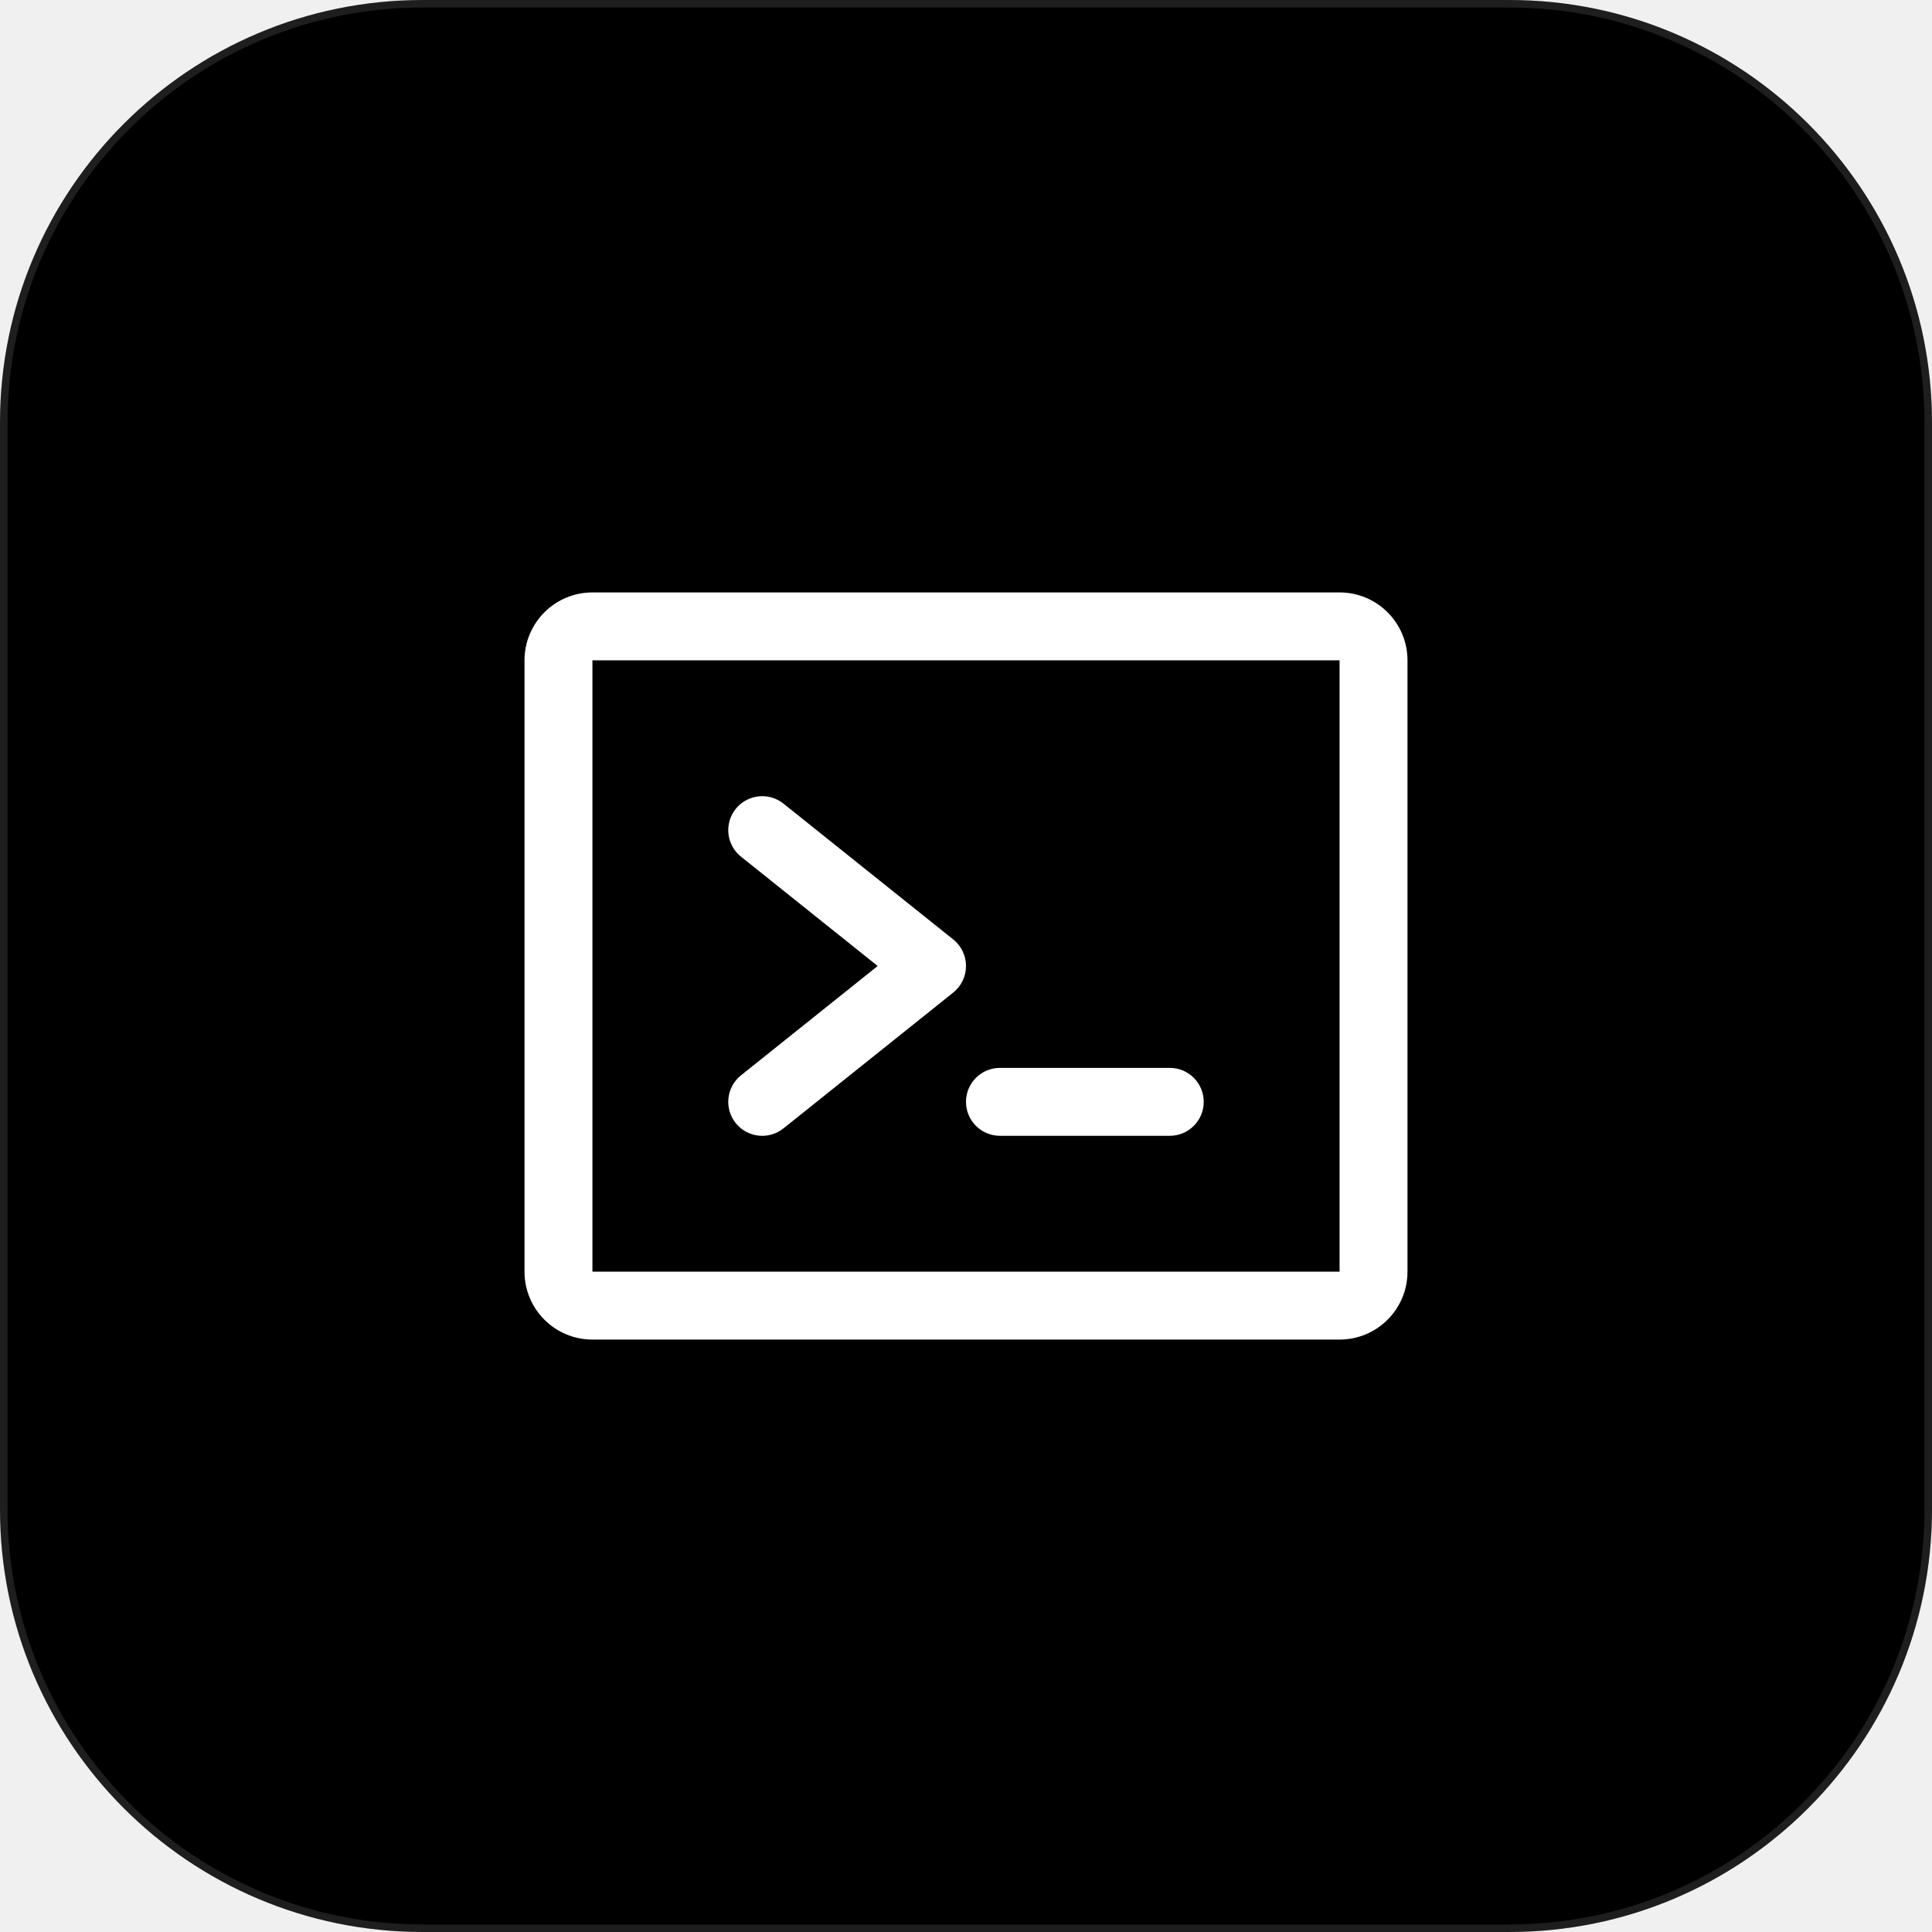
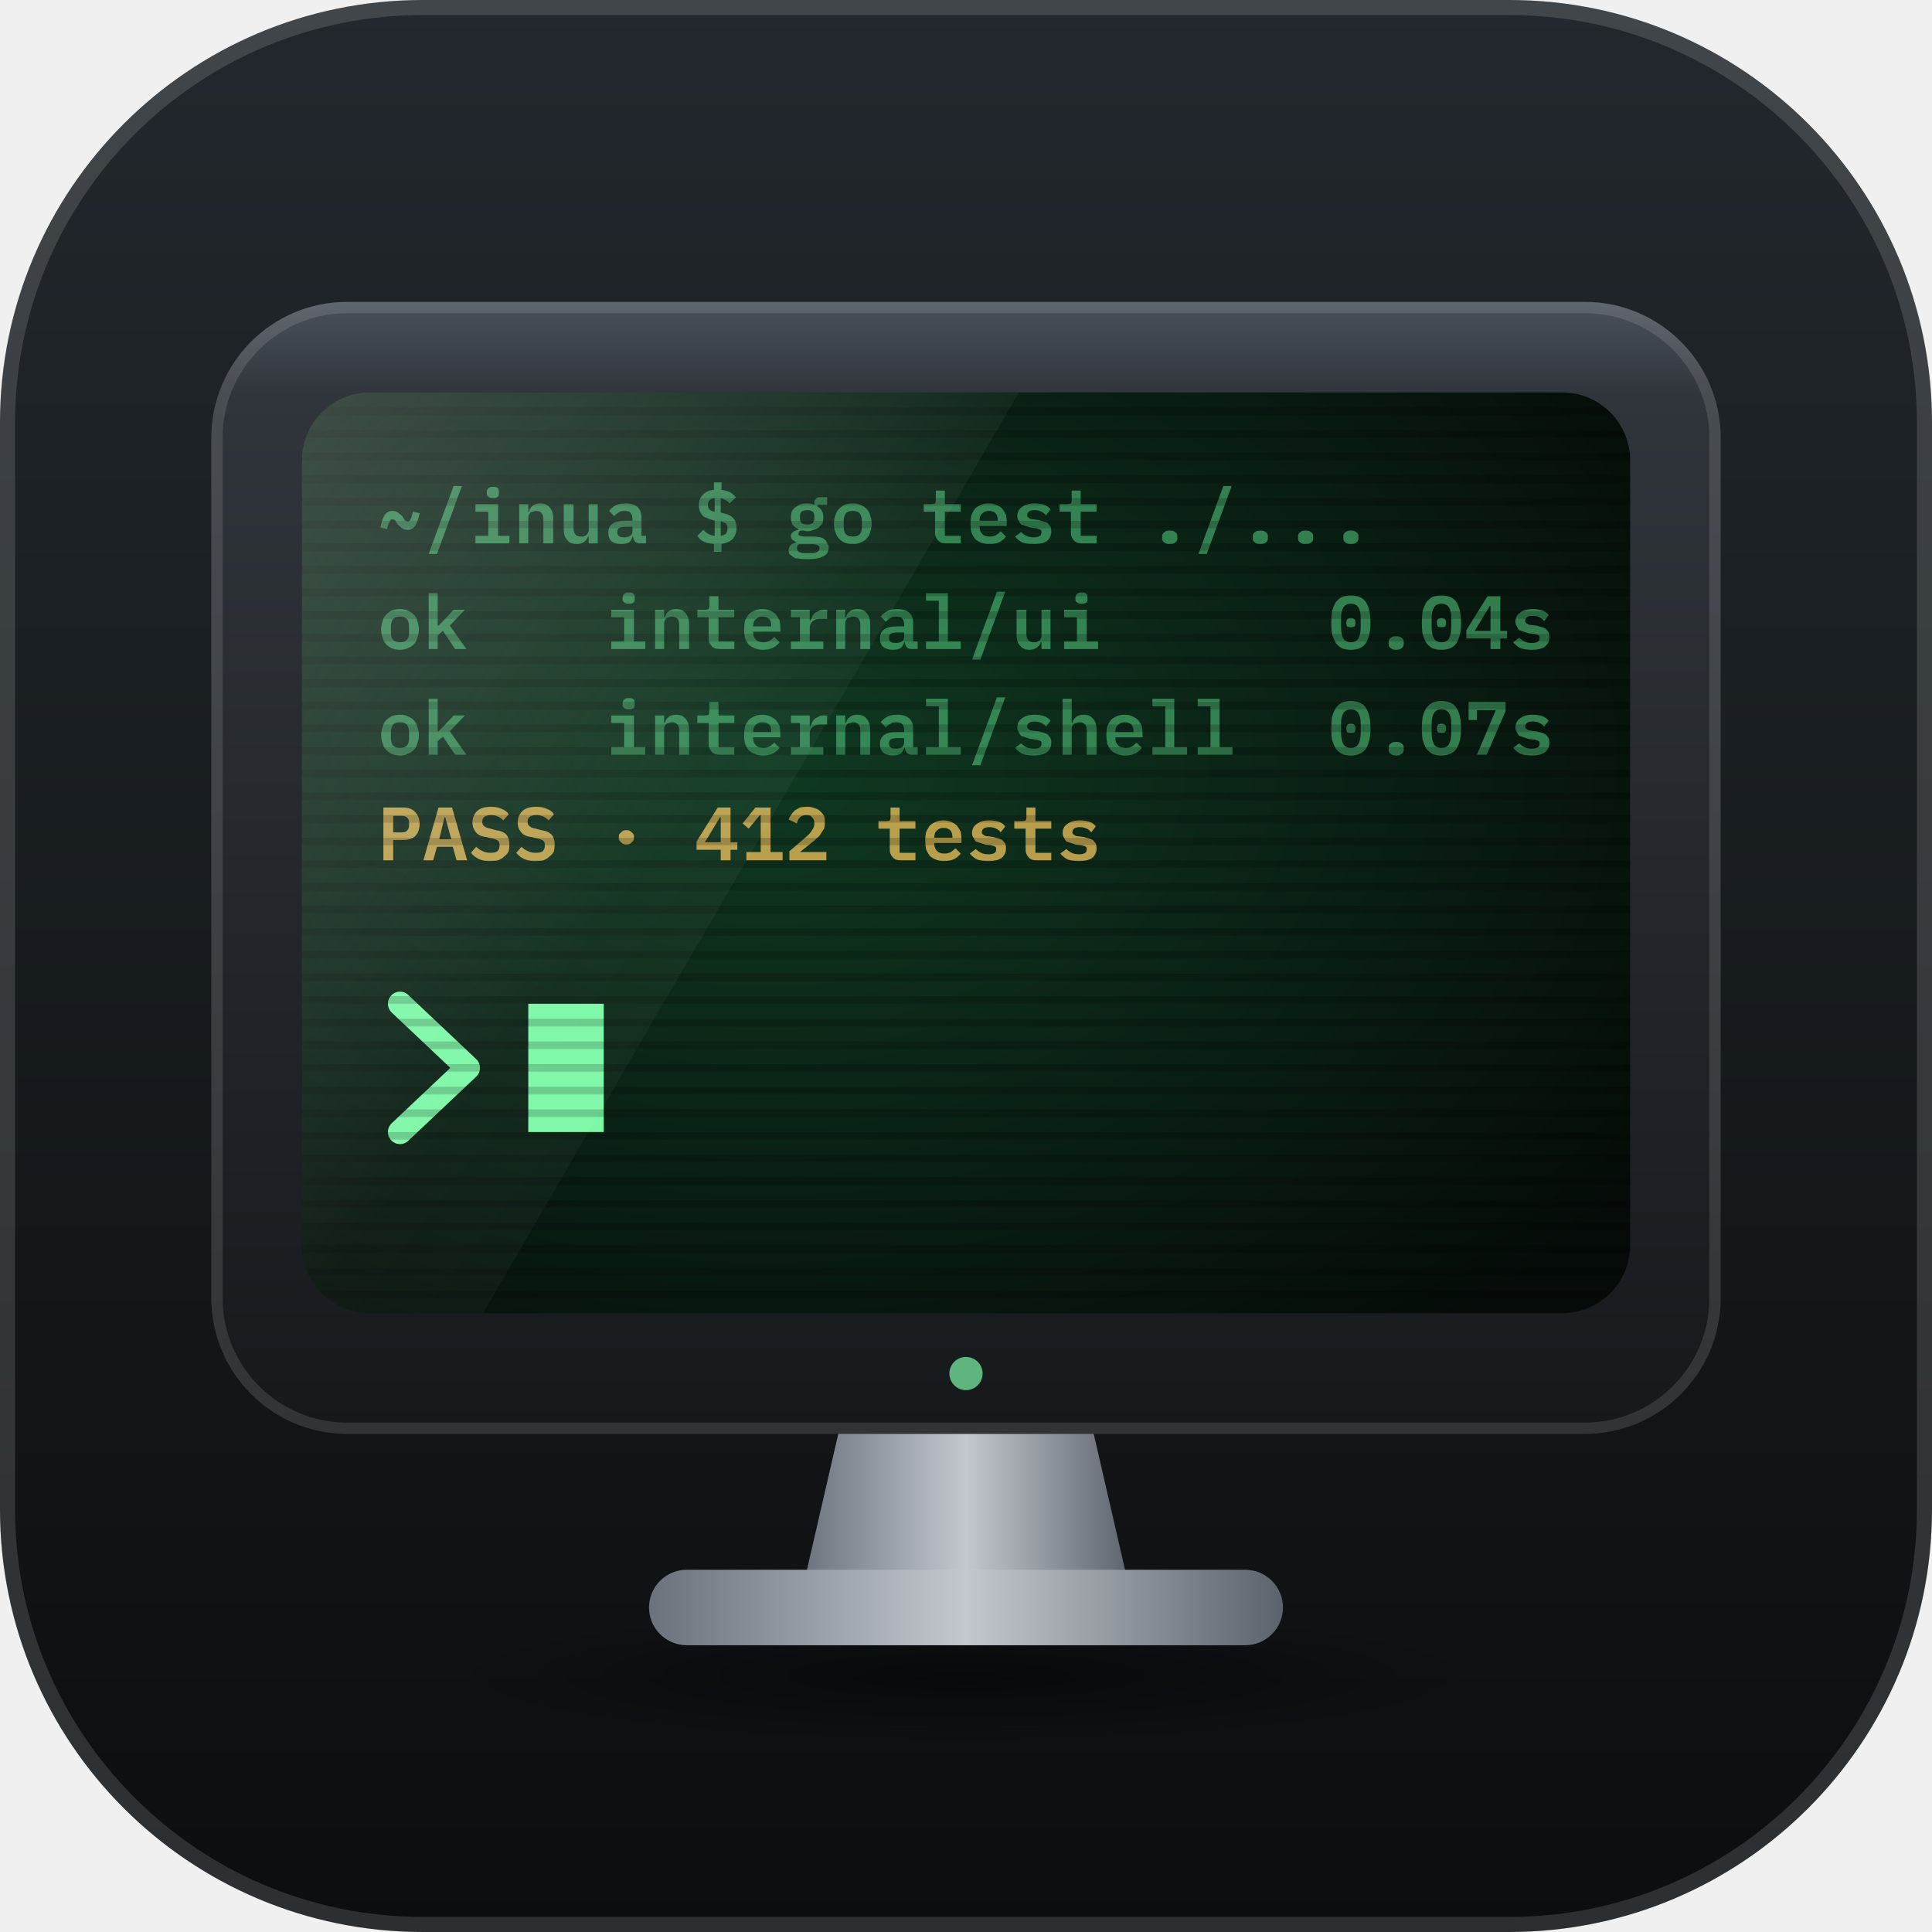
<svg xmlns="http://www.w3.org/2000/svg" viewBox="0 0 256 256">
-   <rect width="256" height="256" rx="56" fill="#000000" />
-   <rect x="0.5" y="0.5" width="255" height="255" rx="55.5" fill="none" stroke="#ffffff" stroke-opacity="0.12" />
-   <g transform="translate(56 56) scale(0.5625)" fill="#ffffff">
-     <path d="M128,128a8,8,0,0,1-3,6.25l-40,32a8,8,0,1,1-10-12.5L107.19,128,75,102.25a8,8,0,1,1,10-12.5l40,32A8,8,0,0,1,128,128Zm48,24H136a8,8,0,0,0,0,16h40a8,8,0,0,0,0-16Zm56-96V200a16,16,0,0,1-16,16H40a16,16,0,0,1-16-16V56A16,16,0,0,1,40,40H216A16,16,0,0,1,232,56ZM216,200V56H40V200H216Z" />
-   </g>
+   <defs>
+     <linearGradient id="term-l1" x1="0" y1="0" x2="0" y2="1">
+       <stop offset="0" stop-color="#22282D" />
+       <stop offset="1" stop-color="#0B0E10" />
+     </linearGradient>
+     <radialGradient id="term-r2" cx="0.5" cy="0.5" r="0.5">
+       <stop offset="0" stop-color="#000" stop-opacity="0.5" />
+       <stop offset="0.6" stop-color="#000" stop-opacity="0.18" />
+       <stop offset="1" stop-color="#000" stop-opacity="0" />
+     </radialGradient>
+     <linearGradient id="term-l3" x1="0" y1="0" x2="1" y2="0">
+       <stop offset="0" stop-color="#6B727B" />
+       <stop offset="0.5" stop-color="#C3C8CE" />
+       <stop offset="1" stop-color="#5D636B" />
+     </linearGradient>
+     <linearGradient id="term-l4" x1="0" y1="0" x2="1" y2="0">
+       <stop offset="0" stop-color="#6B727B" />
+       <stop offset="0.5" stop-color="#C3C8CE" />
+       <stop offset="1" stop-color="#5D636B" />
+     </linearGradient>
+     <linearGradient id="term-l5" x1="0" y1="0" x2="0" y2="1">
+       <stop offset="0" stop-color="#4A5058" />
+       <stop offset="0.08" stop-color="#30353B" />
+       <stop offset="1" stop-color="#16191C" />
+     </linearGradient>
+     <radialGradient id="term-r6" cx="0.35" cy="0.4" r="0.8">
+       <stop offset="0" stop-color="#103A22" />
+       <stop offset="1" stop-color="#050B08" />
+     </radialGradient>
+     <pattern id="term-p7" width="4" height="3" patternUnits="userSpaceOnUse">
+       <rect width="4" height="1" fill="#000" opacity=".35" />
+     </pattern>
+     <linearGradient id="term-l8" x1="0" y1="0" x2="1" y2="1">
+       <stop offset="0" stop-color="#fff" stop-opacity="0.22" />
+       <stop offset="0.5" stop-color="#fff" stop-opacity="0.04" />
+       <stop offset="1" stop-color="#fff" stop-opacity="0" />
+     </linearGradient>
+   </defs>
+   <rect x="0" y="0" width="256" height="256" rx="56" fill="url(#term-l1)" />
+   <ellipse cx="128" cy="222" rx="70" ry="9" fill="url(#term-r2)" />
+   <path d="M112 186h32l6 26h-44z" fill="url(#term-l3)" />
+   <rect x="86" y="208" width="84" height="10" rx="5" fill="url(#term-l4)" />
+   <rect x="28" y="40" width="200" height="150" rx="18" fill="url(#term-l5)" />
+   <rect x="28.75" y="40.75" width="198.5" height="148.5" rx="17.25" fill="none" stroke="#fff" stroke-opacity="0.12" stroke-width="1.5" />
+   <rect x="40" y="52" width="176" height="122" rx="9" fill="url(#term-r6)" />
+   <path d="m54 70.2q-.4 0-.7-.2-.3-.2-.6-.5-.2-.3-.3-.5-.2-.2-.4-.2-.3 0-.4 .4-.2 .3-.3 .9l-.9-.2q.2-1.1 .6-1.7 .4-.5 1-.5 .4 0 .7 .2 .3 .2 .6 .5 .2 .3 .3 .5 .2 .2 .4 .2 .3 0 .4-.3 .2-.4 .3-1l.9 .2q-.2 1.1-.6 1.7-.4 .5-1 .5zm2.8 3.2l3.3-9 1.1 0-3.3 9zm8.5-7.4q-.4 0-.6-.2-.2-.1-.2-.4l0-.2q0-.3 .2-.5 .2-.2 .6-.2 .5 0 .7 .2 .1 .2 .1 .5l0 .2q0 .3-.1 .4-.2 .2-.7 .2zm-2.3 5l1.7 0 0-3.2-1.7 0 0-1 3 0 0 4.2 1.5 0 0 1-4.5 0zm5.8 1l0-5.2 1.2 0 0 1 .1 0q.1-.5 .5-.8 .4-.3 1-.3 .8 0 1.2 .5 .5 .5 .5 1.5l0 3.3-1.3 0 0-3.2q0-1.1-1-1.1-.2 0-.3 .1-.2 0-.4 .1-.1 .1-.2 .3-.1 .1-.1 .4l0 3.4zm9.2-.9l-.1 0q-.1 .4-.5 .7-.4 .3-1 .3-.8 0-1.2-.5-.5-.5-.5-1.4l0-3.4 1.3 0 0 3.2q0 1.1 1 1.1 .1 0 .3 0 .2-.1 .4-.2 .1-.1 .2-.3 .1-.1 .1-.3l0-3.5 1.2 0 0 5.2-1.2 0zm6.9 .9q-.5 0-.7-.2-.3-.3-.3-.7l-.1 0q-.1 .5-.5 .8-.4 .2-1 .2-.8 0-1.3-.4-.4-.4-.4-1.1 0-1.6 2.2-1.6l1 0 0-.3q0-.5-.3-.8-.2-.2-.8-.2-.5 0-.7 .2-.4 .2-.6 .5l-.7-.7q.3-.4 .8-.7 .5-.3 1.4-.3 1 0 1.6 .5 .5 .5 .5 1.4l0 2.4 .6 0 0 1zm-2.2-.8q.5 0 .8-.2 .3-.2 .3-.6l0-.6-.9 0q-1.1 0-1.1 .6l0 .2q0 .3 .3 .5 .2 .1 .6 .1zm11.9 .9q-.8-.1-1.3-.3-.6-.3-.9-.8l.8-.8q.6 .7 1.5 .8l0-2-.3-.1q-.4-.1-.8-.3-.4-.1-.6-.4-.2-.3-.3-.6-.1-.3-.1-.7 0-.8 .5-1.3 .5-.6 1.5-.7l0-1 1 0 0 1q.6 .1 1.1 .3 .5 .3 .8 .7l-.8 .8q-.5-.5-1.2-.7l0 1.9 .3 .1q1 .2 1.4 .7 .4 .5 .4 1.2 0 .9-.5 1.5-.5 .5-1.5 .7l0 1-1 0zm-.8-5.2q0 .4 .2 .6 .2 .2 .7 .3l0-1.8q-.9 .1-.9 .9zm2.6 3.1q0-.4-.2-.6-.2-.2-.7-.3l0 1.9q.5-.1 .7-.3 .2-.3 .2-.7zm13.4 2.5q0 .9-.7 1.2-.7 .4-2.1 .4-.7 0-1.2-.1-.5 0-.7-.2-.3-.2-.5-.4-.1-.2-.1-.5 0-.4 .3-.7 .2-.2 .7-.3l0-.1q-.3-.1-.5-.3-.2-.1-.2-.5 0-.3 .3-.5 .2-.2 .7-.3l0-.1q-.5-.2-.8-.6-.2-.4-.2-1 0-.4 .1-.7 .2-.4 .5-.6 .3-.2 .7-.4 .4-.1 .9-.1 .5 0 .9 .2l0-.3q0-.3 .2-.5 .2-.2 .5-.2l1 0 0 1-1.3 0 0 .2q.4 .2 .6 .6 .2 .3 .2 .8 0 .5-.1 .8-.2 .3-.5 .6-.3 .2-.7 .3-.4 .2-.8 .2-.2 0-.4-.1-.2 0-.4 0-.1 0-.3 .1-.1 .2-.1 .3 0 .3 .2 .3 .3 .1 .6 .1l1.2 0q.5 0 .9 .1 .4 .1 .6 .3 .2 .2 .3 .5 .2 .2 .2 .5zm-1.2 .1q0-.2-.2-.3-.2-.2-.7-.2l-1.8 0q-.3 .2-.3 .5 0 .3 .2 .5 .3 .2 .8 .2l.8 0q1.2 0 1.2-.7zm-1.6-3.1q.4 0 .7-.2 .2-.3 .2-.6l0-.3q0-.4-.2-.6-.3-.2-.7-.2-.5 0-.8 .2-.2 .2-.2 .6l0 .3q0 .3 .2 .6 .3 .2 .8 .2zm6 2.6q-.6 0-1.1-.2-.4-.2-.7-.5-.4-.4-.5-.9-.2-.5-.2-1.1 0-.6 .2-1.1 .1-.5 .5-.9 .3-.3 .7-.5 .5-.2 1.1-.2 .6 0 1 .2 .5 .2 .8 .5 .4 .4 .5 .9 .2 .5 .2 1.1 0 .6-.2 1.1-.1 .5-.5 .9-.3 .3-.8 .5-.4 .2-1 .2zm0-1q.6 0 .9-.3 .3-.3 .3-1l0-.8q0-.6-.3-1-.3-.3-.9-.3-.6 0-.9 .3-.3 .4-.3 1l0 .8q0 .7 .3 1 .3 .3 .9 .3zm12.4 .9q-.8 0-1.1-.4-.4-.4-.4-1l0-2.8-1.5 0 0-1 1 0q.3 0 .5-.1 .1-.1 .1-.4l0-1.3 1.2 0 0 1.8 2.1 0 0 1-2.1 0 0 3.2 2.1 0 0 1zm5.7 .1q-.6 0-1.1-.2-.5-.2-.8-.5-.3-.4-.5-.9-.1-.5-.1-1.1 0-.6 .1-1.1 .2-.5 .5-.9 .3-.3 .8-.5 .4-.2 1-.2 .6 0 1 .2 .5 .2 .8 .5 .3 .4 .5 .8 .1 .5 .1 1.1l0 .4-3.6 0 0 .2q0 .5 .4 .9 .3 .3 1 .3 .4 0 .8-.2 .3-.2 .6-.5l.7 .7q-.3 .4-.8 .7-.6 .3-1.4 .3zm-.1-4.4q-.5 0-.8 .3-.4 .3-.4 .9l0 .1 2.4 0 0-.1q0-.6-.3-.9-.3-.3-.9-.3zm6 4.4q-.9 0-1.5-.2-.6-.3-1-.8l.8-.6q.3 .3 .7 .5 .4 .2 1 .2 .5 0 .8-.2 .2-.1 .2-.5 0-.2-.1-.3-.2-.1-.6-.2l-.8-.1q-.3-.1-.6-.2-.3-.1-.6-.2-.2-.2-.3-.5-.2-.2-.2-.6 0-.8 .6-1.2 .6-.5 1.7-.5 .7 0 1.3 .2 .5 .2 .8 .6l-.6 .8q-.2-.3-.6-.5-.4-.2-.9-.2-1 0-1 .7 0 .2 .2 .3 .2 .2 .5 .2l.8 .1q.4 .1 .7 .2 .3 .1 .5 .2 .2 .2 .4 .5 .1 .2 .1 .6 0 .8-.6 1.3-.6 .4-1.7 .4zm6.4-.1q-.8 0-1.1-.4-.4-.4-.4-1l0-2.8-1.5 0 0-1 1 0q.3 0 .5-.1 .1-.1 .1-.4l0-1.3 1.2 0 0 1.8 2.1 0 0 1-2.1 0 0 3.2 2.1 0 0 1zm11.6 .1q-.5 0-.7-.2-.3-.2-.3-.5l0-.4q0-.3 .3-.5 .2-.2 .7-.2 .5 0 .7 .2 .3 .2 .3 .5l0 .4q0 .3-.3 .5-.2 .2-.7 .2zm3.8 1.3l3.3-9 1.1 0-3.3 9zm8.2-1.3q-.5 0-.7-.2-.3-.2-.3-.5l0-.4q0-.3 .3-.5 .2-.2 .7-.2 .5 0 .7 .2 .3 .2 .3 .5l0 .4q0 .3-.3 .5-.2 .2-.7 .2zm6 0q-.5 0-.7-.2-.3-.2-.3-.5l0-.4q0-.3 .3-.5 .2-.2 .7-.2 .5 0 .7 .2 .3 .2 .3 .5l0 .4q0 .3-.3 .5-.2 .2-.7 .2zm6 0q-.5 0-.7-.2-.3-.2-.3-.5l0-.4q0-.3 .3-.5 .2-.2 .7-.2 .5 0 .7 .2 .3 .2 .3 .5l0 .4q0 .3-.3 .5-.2 .2-.7 .2z" fill="#4FBF78" opacity="0.6" />
+   <path d="m53 86.1q-.6 0-1.1-.2-.4-.2-.7-.5-.4-.4-.5-.9-.2-.5-.2-1.1 0-.6 .2-1.1 .1-.5 .5-.9 .3-.3 .7-.5 .5-.2 1.1-.2 .6 0 1 .2 .5 .2 .8 .5 .4 .4 .5 .9 .2 .5 .2 1.1 0 .6-.2 1.1-.1 .5-.5 .9-.3 .3-.8 .5-.4 .2-1 .2zm0-1q.6 0 .9-.3 .3-.3 .3-1l0-.8q0-.6-.3-1-.3-.3-.9-.3-.6 0-.9 .3-.3 .4-.3 1l0 .8q0 .7 .3 1 .3 .3 .9 .3zm3.8-6.5l1.2 0 0 4.3 .1 0 .8-.8 1.2-1.3 1.5 0-2 2.1 2.2 3.1-1.5 0-1.6-2.4-.7 .6 0 1.8-1.2 0zm26.5 1.4q-.4 0-.6-.2-.2-.1-.2-.4l0-.2q0-.3 .2-.5 .2-.2 .6-.2 .5 0 .7 .2 .1 .2 .1 .5l0 .2q0 .3-.1 .4-.2 .2-.7 .2zm-2.3 5l1.7 0 0-3.2-1.7 0 0-1 3 0 0 4.2 1.5 0 0 1-4.5 0zm5.8 1l0-5.2 1.2 0 0 1 .1 0q.1-.5 .5-.8 .4-.3 1-.3 .8 0 1.2 .5 .5 .5 .5 1.5l0 3.3-1.3 0 0-3.2q0-1.1-1-1.1-.2 0-.3 .1-.2 0-.4 .1-.1 .1-.2 .3-.1 .1-.1 .4l0 3.4zm8.6 0q-.8 0-1.1-.4-.4-.4-.4-1l0-2.8-1.5 0 0-1 1 0q.3 0 .5-.1 .1-.1 .1-.4l0-1.3 1.2 0 0 1.8 2.1 0 0 1-2.1 0 0 3.2 2.1 0 0 1zm5.7 .1q-.6 0-1.1-.2-.5-.2-.8-.5-.3-.4-.5-.9-.1-.5-.1-1.1 0-.6 .1-1.1 .2-.5 .5-.9 .3-.3 .8-.5 .4-.2 1-.2 .6 0 1 .2 .5 .2 .8 .5 .3 .4 .5 .8 .1 .5 .1 1.1l0 .4-3.6 0 0 .2q0 .5 .4 .9 .3 .3 1 .3 .4 0 .8-.2 .3-.2 .6-.5l.7 .7q-.3 .4-.8 .7-.6 .3-1.4 .3zm-.1-4.4q-.5 0-.8 .3-.4 .3-.4 .9l0 .1 2.4 0 0-.1q0-.6-.3-.9-.3-.3-.9-.3zm3.8 3.3l1.2 0 0-3.2-1.2 0 0-1 2.5 0 0 1.4 .1 0q.1-.2 .2-.5 .1-.2 .3-.4 .2-.2 .5-.3 .3-.2 .6-.2l.6 0 0 1.2-1 0q-.6 0-1 .4-.3 .3-.3 .8l0 1.8 1.8 0 0 1-4.3 0zm6 1l0-5.2 1.2 0 0 1 .1 0q.1-.5 .5-.8 .4-.3 1-.3 .8 0 1.2 .5 .5 .5 .5 1.5l0 3.3-1.3 0 0-3.2q0-1.1-1-1.1-.2 0-.3 .1-.2 0-.4 .1-.1 .1-.2 .3-.1 .1-.1 .4l0 3.4zm10.1 0q-.5 0-.7-.2-.3-.3-.3-.7l-.1 0q-.1 .5-.5 .8-.4 .2-1 .2-.8 0-1.3-.4-.4-.4-.4-1.1 0-1.6 2.2-1.6l1 0 0-.3q0-.5-.3-.8-.2-.2-.8-.2-.5 0-.7 .2-.4 .2-.6 .5l-.7-.7q.3-.4 .8-.7 .5-.3 1.4-.3 1 0 1.6 .5 .5 .5 .5 1.4l0 2.4 .6 0 0 1zm-2.2-.8q.5 0 .8-.2 .3-.2 .3-.6l0-.6-.9 0q-1.1 0-1.1 .6l0 .2q0 .3 .3 .5 .2 .1 .6 .1zm4-.2l1.7 0 0-5.4-1.7 0 0-1 2.9 0 0 6.4 1.7 0 0 1-4.6 0zm6.1 2.4l3.3-9 1.1 0-3.3 9zm9.2-2.3l-.1 0q-.1 .4-.5 .7-.4 .3-1 .3-.8 0-1.2-.5-.5-.5-.5-1.4l0-3.4 1.3 0 0 3.2q0 1.1 1 1.1 .1 0 .3 0 .2-.1 .4-.2 .1-.1 .2-.3 .1-.1 .1-.3l0-3.5 1.2 0 0 5.2-1.2 0zm5.3-5.1q-.4 0-.6-.2-.2-.1-.2-.4l0-.2q0-.3 .2-.5 .2-.2 .6-.2 .5 0 .7 .2 .1 .2 .1 .5l0 .2q0 .3-.1 .4-.2 .2-.7 .2zm-2.3 5l1.7 0 0-3.2-1.7 0 0-1 3 0 0 4.2 1.5 0 0 1-4.5 0zm38 1.1q-.7 0-1.2-.2-.5-.3-.8-.7-.3-.5-.5-1.2-.1-.6-.1-1.5 0-.8 .1-1.5 .2-.7 .5-1.2 .3-.4 .8-.7 .5-.2 1.2-.2 1.4 0 2 .9 .6 1 .6 2.7 0 1.7-.6 2.7-.6 .9-2 .9zm0-1q.7 0 1-.5 .3-.6 .3-1.5l0-1.2q0-.9-.3-1.4-.3-.5-1-.5-.7 0-1 .5-.3 .5-.3 1.4l0 1.2q0 .9 .3 1.5 .3 .5 1 .5zm0-2q-.4 0-.5-.1-.1-.2-.1-.4l0-.2q0-.2 .1-.3 .1-.2 .5-.2 .4 0 .5 .2 .1 .1 .1 .3l0 .2q0 .2-.1 .4-.1 .1-.5 .1zm6 3q-.5 0-.7-.2-.3-.2-.3-.5l0-.4q0-.3 .3-.5 .2-.2 .7-.2 .5 0 .7 .2 .3 .2 .3 .5l0 .4q0 .3-.3 .5-.2 .2-.7 .2zm6 0q-.7 0-1.2-.2-.5-.3-.8-.7-.3-.5-.5-1.2-.1-.6-.1-1.5 0-.8 .1-1.5 .2-.7 .5-1.2 .3-.4 .8-.7 .5-.2 1.2-.2 1.4 0 2 .9 .6 1 .6 2.7 0 1.7-.6 2.7-.6 .9-2 .9zm0-1q.7 0 1-.5 .3-.6 .3-1.5l0-1.2q0-.9-.3-1.4-.3-.5-1-.5-.7 0-1 .5-.3 .5-.3 1.4l0 1.2q0 .9 .3 1.5 .3 .5 1 .5zm0-2q-.4 0-.5-.1-.1-.2-.1-.4l0-.2q0-.2 .1-.3 .1-.2 .5-.2 .4 0 .5 .2 .1 .1 .1 .3l0 .2q0 .2-.1 .4-.1 .1-.5 .1zm6.5 2.9l0-1.4-3.2 0 0-1.1 2.8-4.5 1.7 0 0 4.6 .9 0 0 1-.9 0 0 1.4zm-2.1-2.4l2.1 0 0-3.3-.1 0zm7.6 2.5q-.9 0-1.5-.2-.6-.3-1-.8l.8-.6q.3 .3 .7 .5 .4 .2 1 .2 .5 0 .8-.2 .2-.1 .2-.5 0-.2-.1-.3-.2-.1-.6-.2l-.8-.1q-.3-.1-.6-.2-.3-.1-.6-.2-.2-.2-.3-.5-.2-.2-.2-.6 0-.8 .6-1.2 .6-.5 1.7-.5 .7 0 1.3 .2 .5 .2 .8 .6l-.6 .8q-.2-.3-.6-.5-.4-.2-.9-.2-1 0-1 .7 0 .2 .2 .3 .2 .2 .5 .2l.8 .1q.4 .1 .7 .2 .3 .1 .5 .2 .2 .2 .4 .5 .1 .2 .1 .6 0 .8-.6 1.3-.6 .4-1.7 .4z" fill="#4FBF78" opacity="0.6" />
+   <path d="m53 100.1q-.6 0-1.1-.2-.4-.2-.7-.5-.4-.4-.5-.9-.2-.5-.2-1.1 0-.6 .2-1.1 .1-.5 .5-.9 .3-.3 .7-.5 .5-.2 1.1-.2 .6 0 1 .2 .5 .2 .8 .5 .4 .4 .5 .9 .2 .5 .2 1.1 0 .6-.2 1.1-.1 .5-.5 .9-.3 .3-.8 .5-.4 .2-1 .2zm0-1q.6 0 .9-.3 .3-.3 .3-1l0-.8q0-.6-.3-1-.3-.3-.9-.3-.6 0-.9 .3-.3 .4-.3 1l0 .8q0 .7 .3 1 .3 .3 .9 .3zm3.8-6.5l1.2 0 0 4.3 .1 0 .8-.8 1.2-1.3 1.5 0-2 2.1 2.2 3.1-1.5 0-1.6-2.4-.7 .6 0 1.8-1.2 0zm26.5 1.4q-.4 0-.6-.2-.2-.1-.2-.4l0-.2q0-.3 .2-.5 .2-.2 .6-.2 .5 0 .7 .2 .1 .2 .1 .5l0 .2q0 .3-.1 .4-.2 .2-.7 .2zm-2.3 5l1.7 0 0-3.2-1.7 0 0-1 3 0 0 4.2 1.5 0 0 1-4.5 0zm5.8 1l0-5.2 1.2 0 0 1 .1 0q.1-.5 .5-.8 .4-.3 1-.3 .8 0 1.2 .5 .5 .5 .5 1.5l0 3.3-1.3 0 0-3.2q0-1.1-1-1.1-.2 0-.3 .1-.2 0-.4 .1-.1 .1-.2 .3-.1 .1-.1 .4l0 3.4zm8.6 0q-.8 0-1.1-.4-.4-.4-.4-1l0-2.8-1.5 0 0-1 1 0q.3 0 .5-.1 .1-.1 .1-.4l0-1.3 1.2 0 0 1.8 2.1 0 0 1-2.1 0 0 3.2 2.1 0 0 1zm5.7 .1q-.6 0-1.1-.2-.5-.2-.8-.5-.3-.4-.5-.9-.1-.5-.1-1.1 0-.6 .1-1.1 .2-.5 .5-.9 .3-.3 .8-.5 .4-.2 1-.2 .6 0 1 .2 .5 .2 .8 .5 .3 .4 .5 .8 .1 .5 .1 1.1l0 .4-3.6 0 0 .2q0 .5 .4 .9 .3 .3 1 .3 .4 0 .8-.2 .3-.2 .6-.5l.7 .7q-.3 .4-.8 .7-.6 .3-1.4 .3zm-.1-4.4q-.5 0-.8 .3-.4 .3-.4 .9l0 .1 2.4 0 0-.1q0-.6-.3-.9-.3-.3-.9-.3zm3.8 3.3l1.2 0 0-3.2-1.2 0 0-1 2.5 0 0 1.4 .1 0q.1-.2 .2-.5 .1-.2 .3-.4 .2-.2 .5-.3 .3-.2 .6-.2l.6 0 0 1.2-1 0q-.6 0-1 .4-.3 .3-.3 .8l0 1.8 1.8 0 0 1-4.3 0zm6 1l0-5.2 1.2 0 0 1 .1 0q.1-.5 .5-.8 .4-.3 1-.3 .8 0 1.2 .5 .5 .5 .5 1.5l0 3.3-1.3 0 0-3.2q0-1.1-1-1.1-.2 0-.3 .1-.2 0-.4 .1-.1 .1-.2 .3-.1 .1-.1 .4l0 3.4zm10.1 0q-.5 0-.7-.2-.3-.3-.3-.7l-.1 0q-.1 .5-.5 .8-.4 .2-1 .2-.8 0-1.3-.4-.4-.4-.4-1.1 0-1.6 2.2-1.6l1 0 0-.3q0-.5-.3-.8-.2-.2-.8-.2-.5 0-.7 .2-.4 .2-.6 .5l-.7-.7q.3-.4 .8-.7 .5-.3 1.4-.3 1 0 1.6 .5 .5 .5 .5 1.4l0 2.4 .6 0 0 1zm-2.2-.8q.5 0 .8-.2 .3-.2 .3-.6l0-.6-.9 0q-1.1 0-1.1 .6l0 .2q0 .3 .3 .5 .2 .1 .6 .1zm4-.2l1.7 0 0-5.4-1.7 0 0-1 2.9 0 0 6.4 1.7 0 0 1-4.6 0zm6.1 2.4l3.3-9 1.1 0-3.3 9zm8.2-1.3q-.9 0-1.5-.2-.6-.3-1-.8l.8-.6q.3 .3 .7 .5 .4 .2 1 .2 .5 0 .8-.2 .2-.1 .2-.5 0-.2-.1-.3-.2-.1-.6-.2l-.8-.1q-.3-.1-.6-.2-.3-.1-.6-.2-.2-.2-.3-.5-.2-.2-.2-.6 0-.8 .6-1.2 .6-.5 1.7-.5 .7 0 1.3 .2 .5 .2 .8 .6l-.6 .8q-.2-.3-.6-.5-.4-.2-.9-.2-1 0-1 .7 0 .2 .2 .3 .2 .2 .5 .2l.8 .1q.4 .1 .7 .2 .3 .1 .5 .2 .2 .2 .4 .5 .1 .2 .1 .6 0 .8-.6 1.3-.6 .4-1.7 .4zm3.8-7.5l1.2 0 0 3.2 .1 0q.1-.5 .5-.8 .4-.3 1-.3 .8 0 1.2 .5 .5 .5 .5 1.5l0 3.3-1.3 0 0-3.2q0-1.1-1-1.1-.2 0-.3 .1-.2 0-.4 .1-.1 .1-.2 .3-.1 .1-.1 .4l0 3.4-1.2 0zm8.3 7.5q-.6 0-1.1-.2-.5-.2-.8-.5-.3-.4-.5-.9-.1-.5-.1-1.1 0-.6 .1-1.1 .2-.5 .5-.9 .3-.3 .8-.5 .4-.2 1-.2 .6 0 1 .2 .5 .2 .8 .5 .3 .4 .5 .8 .1 .5 .1 1.1l0 .4-3.6 0 0 .2q0 .5 .4 .9 .3 .3 1 .3 .4 0 .8-.2 .3-.2 .6-.5l.7 .7q-.3 .4-.8 .7-.6 .3-1.4 .3zm-.1-4.4q-.5 0-.8 .3-.4 .3-.4 .9l0 .1 2.4 0 0-.1q0-.6-.3-.9-.3-.3-.9-.3zm3.7 3.3l1.7 0 0-5.4-1.7 0 0-1 2.9 0 0 6.4 1.7 0 0 1-4.6 0zm6 0l1.7 0 0-5.4-1.7 0 0-1 2.9 0 0 6.4 1.7 0 0 1-4.6 0zm20.3 1.1q-.7 0-1.2-.2-.5-.3-.8-.7-.3-.5-.5-1.2-.1-.6-.1-1.5 0-.8 .1-1.5 .2-.7 .5-1.2 .3-.4 .8-.7 .5-.2 1.2-.2 1.4 0 2 .9 .6 1 .6 2.7 0 1.7-.6 2.7-.6 .9-2 .9zm0-1q.7 0 1-.5 .3-.6 .3-1.5l0-1.2q0-.9-.3-1.4-.3-.5-1-.5-.7 0-1 .5-.3 .5-.3 1.4l0 1.2q0 .9 .3 1.5 .3 .5 1 .5zm0-2q-.4 0-.5-.1-.1-.2-.1-.4l0-.2q0-.2 .1-.3 .1-.2 .5-.2 .4 0 .5 .2 .1 .1 .1 .3l0 .2q0 .2-.1 .4-.1 .1-.5 .1zm6 3q-.5 0-.7-.2-.3-.2-.3-.5l0-.4q0-.3 .3-.5 .2-.2 .7-.2 .5 0 .7 .2 .3 .2 .3 .5l0 .4q0 .3-.3 .5-.2 .2-.7 .2zm6 0q-.7 0-1.2-.2-.5-.3-.8-.7-.3-.5-.5-1.2-.1-.6-.1-1.5 0-.8 .1-1.5 .2-.7 .5-1.2 .3-.4 .8-.7 .5-.2 1.2-.2 1.4 0 2 .9 .6 1 .6 2.7 0 1.7-.6 2.7-.6 .9-2 .9zm0-1q.7 0 1-.5 .3-.6 .3-1.5l0-1.2q0-.9-.3-1.4-.3-.5-1-.5-.7 0-1 .5-.3 .5-.3 1.4l0 1.2q0 .9 .3 1.5 .3 .5 1 .5zm0-2q-.4 0-.5-.1-.1-.2-.1-.4l0-.2q0-.2 .1-.3 .1-.2 .5-.2 .4 0 .5 .2 .1 .1 .1 .3l0 .2q0 .2-.1 .4-.1 .1-.5 .1zm4.7 2.9l2.5-5.9-2.5 0 0 1.3-1.1 0 0-2.4 4.9 0 0 1.2-2.5 5.8zm7.3 .1q-.9 0-1.5-.2-.6-.3-1-.8l.8-.6q.3 .3 .7 .5 .4 .2 1 .2 .5 0 .8-.2 .2-.1 .2-.5 0-.2-.1-.3-.2-.1-.6-.2l-.8-.1q-.3-.1-.6-.2-.3-.1-.6-.2-.2-.2-.3-.5-.2-.2-.2-.6 0-.8 .6-1.2 .6-.5 1.7-.5 .7 0 1.3 .2 .5 .2 .8 .6l-.6 .8q-.2-.3-.6-.5-.4-.2-.9-.2-1 0-1 .7 0 .2 .2 .3 .2 .2 .5 .2l.8 .1q.4 .1 .7 .2 .3 .1 .5 .2 .2 .2 .4 .5 .1 .2 .1 .6 0 .8-.6 1.3-.6 .4-1.7 .4z" fill="#4FBF78" opacity="0.6" />
+   <path d="m50.8 114l0-7 2.6 0q1.1 0 1.6 .6 .6 .6 .6 1.6 0 1-.6 1.6-.5 .5-1.6 .5l-1.3 0 0 2.7zm1.3-3.7l1.1 0q.5 0 .7-.2 .3-.3 .3-.7l0-.4q0-.5-.3-.7-.2-.2-.7-.2l-1.1 0zm8.4 3.7l-.5-1.8-2.1 0-.5 1.8-1.3 0 2-7 1.8 0 2 7zm-1.5-5.7l-.1 0-.7 2.9 1.6 0zm5.9 5.8q-.9 0-1.5-.3-.6-.3-1-.8l.7-.8q.4 .4 .9 .6 .4 .2 1 .2 .6 0 .9-.2 .3-.3 .3-.8 0-.4-.2-.6-.3-.2-.8-.3l-.8-.2q-1-.1-1.4-.7-.4-.5-.4-1.2 0-1 .7-1.6 .6-.5 1.8-.5 .8 0 1.4 .3 .6 .2 .9 .7l-.7 .8q-.3-.3-.7-.5-.4-.2-.9-.2-1.2 0-1.2 .9 0 .4 .3 .6 .2 .2 .8 .3l.7 .2q.9 .1 1.4 .6 .4 .5 .4 1.3 0 .5-.1 .9-.2 .4-.6 .7-.3 .3-.8 .5-.4 .1-1.1 .1zm6 0q-.9 0-1.5-.3-.6-.3-1-.8l.7-.8q.4 .4 .9 .6 .4 .2 1 .2 .6 0 .9-.2 .3-.3 .3-.8 0-.4-.2-.6-.3-.2-.8-.3l-.8-.2q-1-.1-1.4-.7-.4-.5-.4-1.2 0-1 .7-1.6 .6-.5 1.8-.5 .8 0 1.4 .3 .6 .2 .9 .7l-.7 .8q-.3-.3-.7-.5-.4-.2-.9-.2-1.2 0-1.2 .9 0 .4 .3 .6 .2 .2 .8 .3l.7 .2q.9 .1 1.4 .6 .4 .5 .4 1.3 0 .5-.1 .9-.2 .4-.6 .7-.3 .3-.8 .5-.4 .1-1.1 .1zm12.1-2.2q-.5 0-.7-.3-.3-.2-.3-.5l0-.3q0-.3 .3-.5 .2-.3 .7-.3 .5 0 .7 .3 .3 .2 .3 .5l0 .3q0 .3-.3 .5-.2 .3-.7 .3zm12.5 2.1l0-1.4-3.2 0 0-1.1 2.8-4.5 1.7 0 0 4.6 .9 0 0 1-.9 0 0 1.4zm-2.1-2.4l2.1 0 0-3.3-.1 0zm5.5 2.4l0-1.1 1.9 0 0-4.9-.1 0-1.5 1.8-.8-.7 1.7-2.1 2 0 0 5.9 1.6 0 0 1.1zm10.6 0l-4.9 0 0-1.2 2.2-1.9q.6-.5 .8-.9 .3-.4 .3-.8l0-.2q0-.4-.3-.7-.2-.3-.7-.3-.6 0-.9 .3-.3 .3-.4 .8l-1.1-.5q.1-.3 .3-.6 .2-.3 .5-.6 .3-.2 .7-.4 .4-.1 1-.1 .5 0 1 .2 .4 .1 .7 .4 .3 .3 .5 .6 .1 .4 .1 .9 0 .4-.1 .8-.2 .3-.4 .6-.2 .4-.6 .7-.3 .3-.7 .6l-1.5 1.2 3.5 0zm9.9 0q-.8 0-1.1-.4-.4-.4-.4-1l0-2.8-1.5 0 0-1 1 0q.3 0 .5-.1 .1-.1 .1-.4l0-1.3 1.2 0 0 1.8 2.1 0 0 1-2.1 0 0 3.2 2.1 0 0 1zm5.7 .1q-.6 0-1.1-.2-.5-.2-.8-.5-.3-.4-.5-.9-.1-.5-.1-1.1 0-.6 .1-1.1 .2-.5 .5-.9 .3-.3 .8-.5 .4-.2 1-.2 .6 0 1 .2 .5 .2 .8 .5 .3 .4 .5 .8 .1 .5 .1 1.1l0 .4-3.6 0 0 .2q0 .5 .4 .9 .3 .3 1 .3 .4 0 .8-.2 .3-.2 .6-.5l.7 .7q-.3 .4-.8 .7-.6 .3-1.4 .3zm-.1-4.4q-.5 0-.8 .3-.4 .3-.4 .9l0 .1 2.4 0 0-.1q0-.6-.3-.9-.3-.3-.9-.3zm6 4.4q-.9 0-1.5-.2-.6-.3-1-.8l.8-.6q.3 .3 .7 .5 .4 .2 1 .2 .5 0 .8-.2 .2-.1 .2-.5 0-.2-.1-.3-.2-.1-.6-.2l-.8-.1q-.3-.1-.6-.2-.3-.1-.6-.2-.2-.2-.3-.5-.2-.2-.2-.6 0-.8 .6-1.2 .6-.5 1.7-.5 .7 0 1.3 .2 .5 .2 .8 .6l-.6 .8q-.2-.3-.6-.5-.4-.2-.9-.2-1 0-1 .7 0 .2 .2 .3 .2 .2 .5 .2l.8 .1q.4 .1 .7 .2 .3 .1 .5 .2 .2 .2 .4 .5 .1 .2 .1 .6 0 .8-.6 1.3-.6 .4-1.7 .4zm6.4-.1q-.8 0-1.1-.4-.4-.4-.4-1l0-2.8-1.5 0 0-1 1 0q.3 0 .5-.1 .1-.1 .1-.4l0-1.3 1.2 0 0 1.8 2.1 0 0 1-2.1 0 0 3.2 2.1 0 0 1zm5.6 .1q-.9 0-1.5-.2-.6-.3-1-.8l.8-.6q.3 .3 .7 .5 .4 .2 1 .2 .5 0 .8-.2 .2-.1 .2-.5 0-.2-.1-.3-.2-.1-.6-.2l-.8-.1q-.3-.1-.6-.2-.3-.1-.6-.2-.2-.2-.3-.5-.2-.2-.2-.6 0-.8 .6-1.2 .6-.5 1.7-.5 .7 0 1.3 .2 .5 .2 .8 .6l-.6 .8q-.2-.3-.6-.5-.4-.2-.9-.2-1 0-1 .7 0 .2 .2 .3 .2 .2 .5 .2l.8 .1q.4 .1 .7 .2 .3 .1 .5 .2 .2 .2 .4 .5 .1 .2 .1 .6 0 .8-.6 1.3-.6 .4-1.7 .4z" fill="#F2C45C" opacity="0.75" />
+   <path d="M53 133 L62 141.5 L53 150" fill="none" stroke="#7CF7A6" stroke-width="3.2" stroke-linecap="round" stroke-linejoin="round" />
+   <rect x="70" y="133" width="10" height="17" fill="#7CF7A6" />
+   <rect x="40" y="52" width="176" height="122" rx="9" fill="url(#term-p7)" opacity="0.5" />
+   <path d="M40 61a9 9 0 0 1 9-9h86L64 174H49a9 9 0 0 1-9-9z" fill="url(#term-l8)" />
+   <circle cx="128" cy="182" r="2.2" fill="#7CF7A6" opacity="0.7" />
+   <rect x="1" y="1" width="254" height="254" rx="55" fill="none" stroke="#fff" stroke-opacity="0.14" stroke-width="2" />
</svg>
